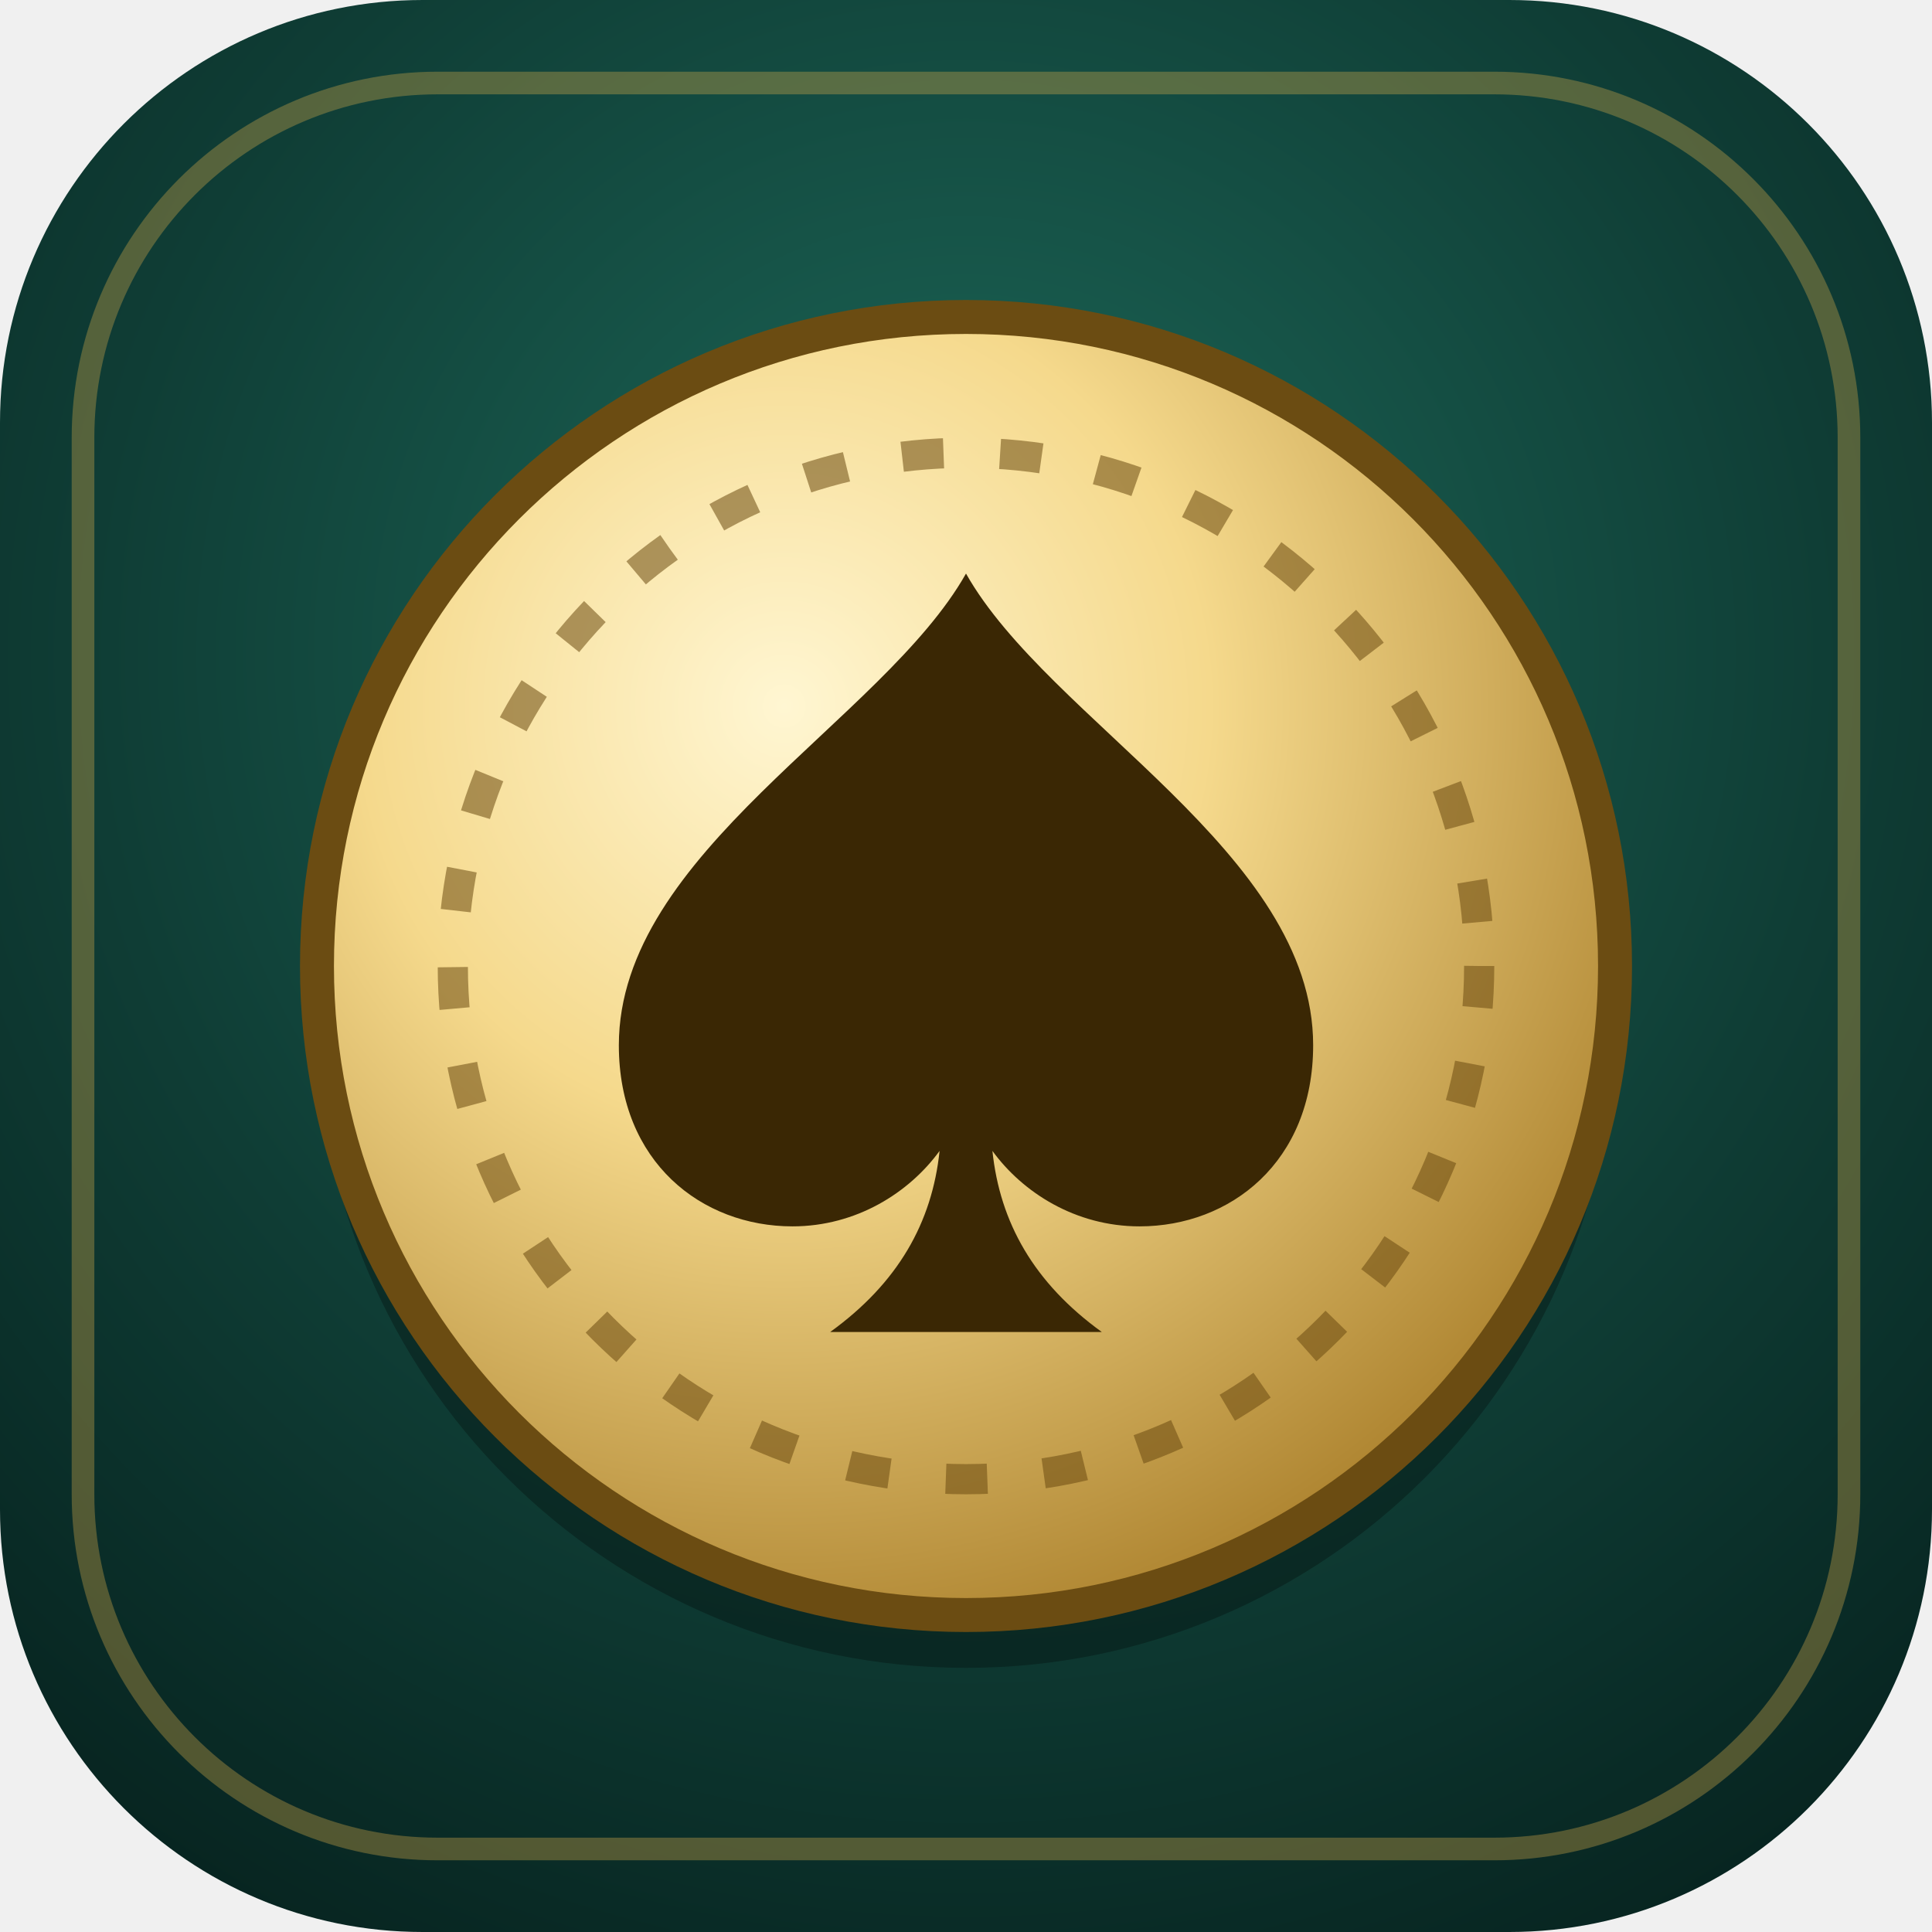
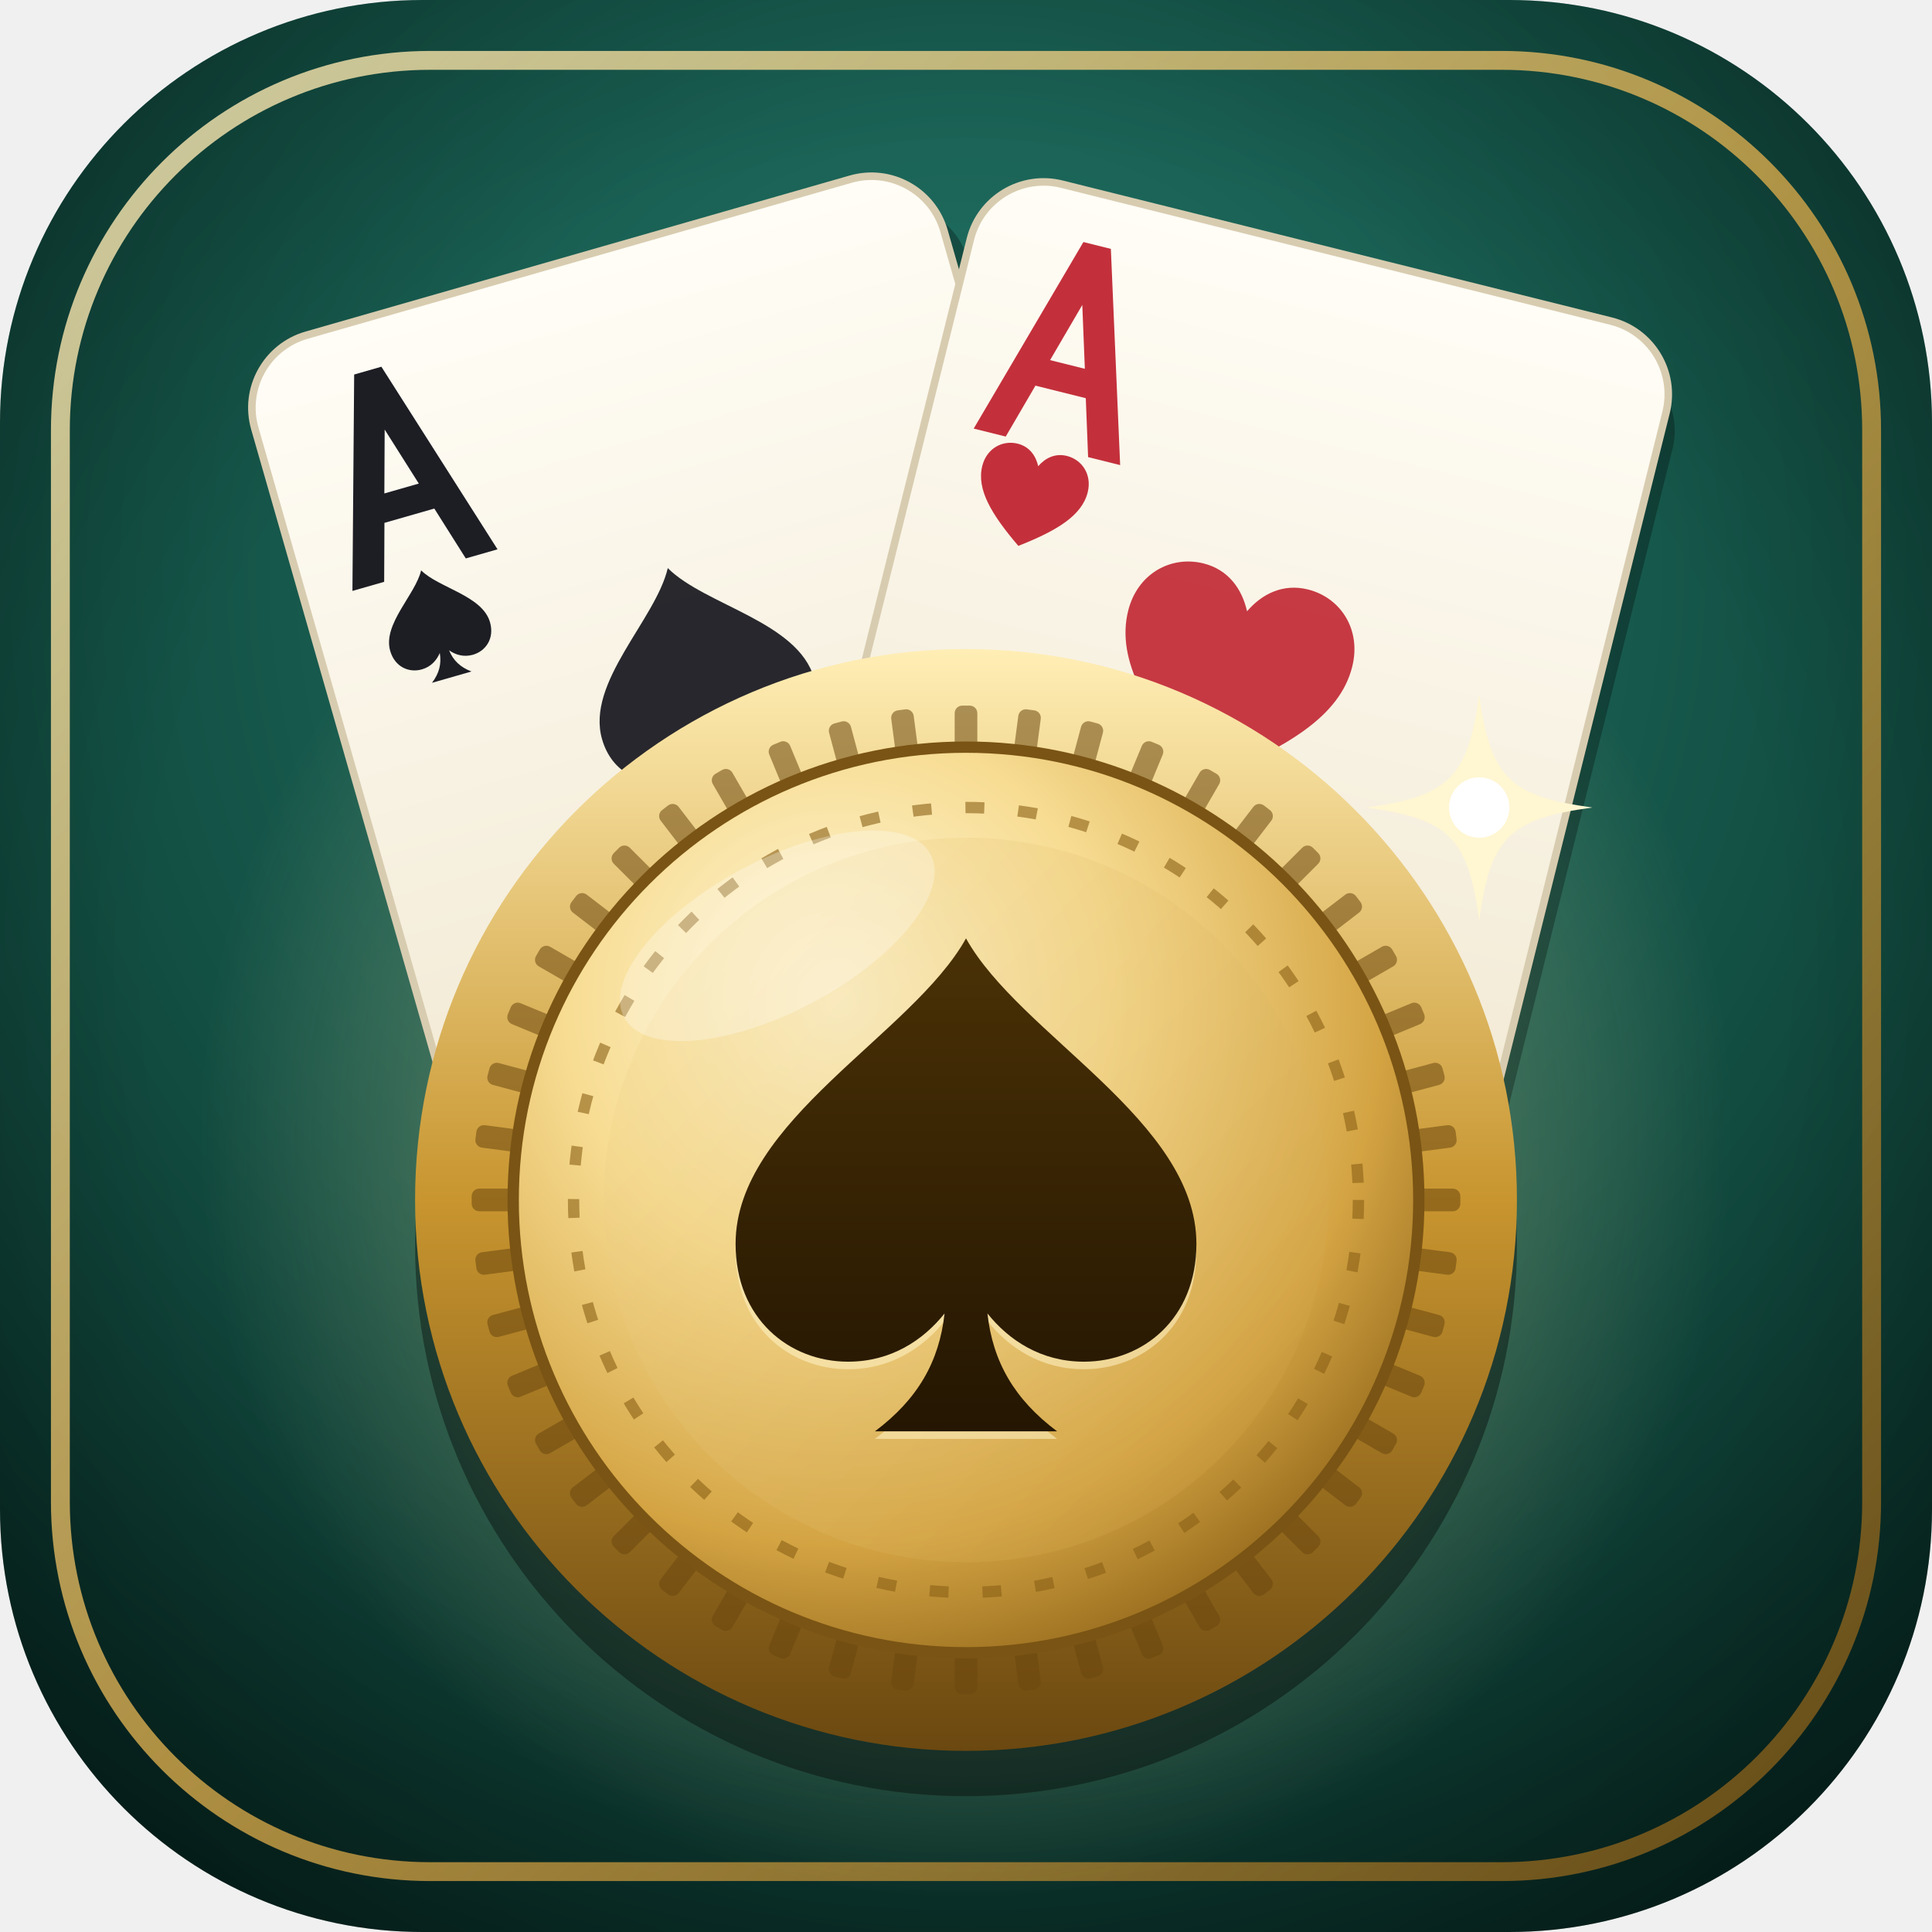
<svg xmlns="http://www.w3.org/2000/svg" viewBox="0 0 512 512">
  <defs>
-     <radialGradient id="felt" cx="50%" cy="34%" r="75%">
-       <stop offset="0" stop-color="#1d6a5a" />
-       <stop offset=".6" stop-color="#0f3d35" />
-       <stop offset="1" stop-color="#072420" />
+     <radialGradient id="felt" cx="50%" cy="30%" r="80%">
+       <stop offset="0" stop-color="#23786a" />
+       <stop offset=".55" stop-color="#135044" />
+       <stop offset="1" stop-color="#06221d" />
    </radialGradient>
-     <radialGradient id="gold" cx="36%" cy="30%" r="78%">
-       <stop offset="0" stop-color="#fff6d2" />
-       <stop offset=".42" stop-color="#f5d98c" />
-       <stop offset="1" stop-color="#a87d28" />
+     <radialGradient id="vig" cx="50%" cy="50%" r="70%">
+       <stop offset=".6" stop-color="#000" stop-opacity="0" />
+       <stop offset="1" stop-color="#000" stop-opacity=".35" />
+     </radialGradient>
+     <linearGradient id="brass" x1="0" y1="0" x2="1" y2="1">
+       <stop offset="0" stop-color="#fff0bf" />
+       <stop offset=".5" stop-color="#d9ab4c" />
+       <stop offset="1" stop-color="#7a5414" />
+     </linearGradient>
+     <linearGradient id="paper" x1="0" y1="0" x2="0" y2="1">
+       <stop offset="0" stop-color="#fffdf6" />
+       <stop offset="1" stop-color="#efe5cc" />
+     </linearGradient>
+     <radialGradient id="gold" cx="36%" cy="28%" r="80%">
+       <stop offset="0" stop-color="#fff8dc" />
+       <stop offset=".38" stop-color="#f7dc92" />
+       <stop offset=".75" stop-color="#d4a443" />
+       <stop offset="1" stop-color="#8f6418" />
+     </radialGradient>
+     <linearGradient id="rim" x1="0" y1="0" x2="0" y2="1">
+       <stop offset="0" stop-color="#ffeeb5" />
+       <stop offset=".5" stop-color="#c8952f" />
+       <stop offset="1" stop-color="#6b4810" />
+     </linearGradient>
+     <linearGradient id="face" x1="0" y1="0" x2="1" y2="1">
+       <stop offset="0" stop-color="#f9e2a0" />
+       <stop offset="1" stop-color="#c99736" />
+     </linearGradient>
+     <linearGradient id="spade" x1="0" y1="0" x2="0" y2="1">
+       <stop offset="0" stop-color="#4a3106" />
+       <stop offset="1" stop-color="#241602" />
+     </linearGradient>
+     <radialGradient id="glow" cx="50%" cy="50%" r="50%">
+       <stop offset="0" stop-color="#ffe9a8" stop-opacity=".55" />
+       <stop offset="1" stop-color="#ffe9a8" stop-opacity="0" />
    </radialGradient>
  </defs>
  <rect width="512" height="512" rx="112" fill="url(#felt)" />
-   <rect x="22" y="22" width="468" height="468" rx="94" fill="none" stroke="#d9ab4c" stroke-opacity=".35" stroke-width="6" />
-   <g transform="translate(256 256)">
-     <circle r="172" fill="#000" fill-opacity=".28" transform="translate(0 14)" />
-     <circle r="172" fill="url(#gold)" stroke="#6b4c12" stroke-width="9" />
-     <circle r="136" fill="none" stroke="#6b4c12" stroke-opacity=".55" stroke-width="8" stroke-dasharray="11 15" />
-     <path fill="#3a2704" d="M0-104c22 39 92 74 92 125 0 31-22 48-46 48-17 0-31-9-39-20 2 19 11 35 29 48h-72c18-13 27-29 29-48-8 11-22 20-39 20-24 0-46-17-46-48 0-51 70-86 92-125z" />
+   <rect width="512" height="512" rx="112" fill="url(#vig)" />
+   <rect x="16" y="16" width="480" height="480" rx="98" fill="none" stroke="url(#brass)" stroke-width="5" stroke-opacity=".8" />
+   <g transform="translate(256 256) scale(1) translate(-256 -256)">
+     <circle cx="256" cy="300" r="205" fill="url(#glow)" />
+     <g transform="translate(190 196) rotate(-16)">
+       <rect x="-95" y="-133" width="190" height="266" rx="20" fill="#000" fill-opacity=".28" transform="translate(4 9)" />
+       <rect x="-95" y="-133" width="190" height="266" rx="20" fill="url(#paper)" stroke="#d8ccb0" stroke-width="2" />
+       <g fill="#1d1d24">
+         <path d="M-16 22 L-3 -22 L3 -22 L16 22 L9 22 L5.5 10 L-5.5 10 L-9 22 Z M-3.8 4 L3.8 4 L0 -9 Z" transform="translate(-62 -92) scale(1.25)" />
+         <path d="M50 4C60 22 93 38 93 61c0 14-10 22-21 22-8 0-14-4-18-9 1 9 5 16 13 22H33c8-6 12-13 13-22-4 5-10 9-18 9C17 83 7 75 7 61 7 38 40 22 50 4z" transform="translate(-79 -66) scale(.32)" />
+         <path d="M50 4C60 22 93 38 93 61c0 14-10 22-21 22-8 0-14-4-18-9 1 9 5 16 13 22H33c8-6 12-13 13-22-4 5-10 9-18 9C17 83 7 75 7 61 7 38 40 22 50 4z" transform="translate(-34 -50) scale(.68)" opacity=".95" />
+       </g>
+     </g>
+     <g transform="translate(322 196) rotate(14)">
+       <rect x="-95" y="-133" width="190" height="266" rx="20" fill="#000" fill-opacity=".28" transform="translate(4 9)" />
+       <rect x="-95" y="-133" width="190" height="266" rx="20" fill="url(#paper)" stroke="#d8ccb0" stroke-width="2" />
+       <g fill="#c3303b">
+         <path d="M-16 22 L-3 -22 L3 -22 L16 22 L9 22 L5.5 10 L-5.5 10 L-9 22 Z M-3.8 4 L3.8 4 L0 -9 Z" transform="translate(-62 -92) scale(1.25)" />
+         <path d="M50 90C22 70 5 53 5 33 5 18 16 8 29 8c10 0 17 6 21 14 4-8 11-14 21-14 13 0 24 10 24 25 0 20-17 37-45 57z" transform="translate(-79 -66) scale(.32)" />
+         <path d="M50 90C22 70 5 53 5 33 5 18 16 8 29 8c10 0 17 6 21 14 4-8 11-14 21-14 13 0 24 10 24 25 0 20-17 37-45 57z" transform="translate(-34 -50) scale(.68)" opacity=".95" />
+       </g>
+     </g>
+     <g transform="translate(256 318)">
+       <circle r="146" fill="#000" fill-opacity=".38" transform="translate(0 12)" />
+       <circle r="146" fill="url(#rim)" />
+       <g fill="#6b4810" fill-opacity=".55">
+         <rect x="-3" y="-131" width="6" height="12" rx="2" transform="rotate(0)" />
+         <rect x="-3" y="-131" width="6" height="12" rx="2" transform="rotate(7.5)" />
+         <rect x="-3" y="-131" width="6" height="12" rx="2" transform="rotate(15)" />
+         <rect x="-3" y="-131" width="6" height="12" rx="2" transform="rotate(22.5)" />
+         <rect x="-3" y="-131" width="6" height="12" rx="2" transform="rotate(30)" />
+         <rect x="-3" y="-131" width="6" height="12" rx="2" transform="rotate(37.5)" />
+         <rect x="-3" y="-131" width="6" height="12" rx="2" transform="rotate(45)" />
+         <rect x="-3" y="-131" width="6" height="12" rx="2" transform="rotate(52.5)" />
+         <rect x="-3" y="-131" width="6" height="12" rx="2" transform="rotate(60)" />
+         <rect x="-3" y="-131" width="6" height="12" rx="2" transform="rotate(67.5)" />
+         <rect x="-3" y="-131" width="6" height="12" rx="2" transform="rotate(75)" />
+         <rect x="-3" y="-131" width="6" height="12" rx="2" transform="rotate(82.5)" />
+         <rect x="-3" y="-131" width="6" height="12" rx="2" transform="rotate(90)" />
+         <rect x="-3" y="-131" width="6" height="12" rx="2" transform="rotate(97.5)" />
+         <rect x="-3" y="-131" width="6" height="12" rx="2" transform="rotate(105)" />
+         <rect x="-3" y="-131" width="6" height="12" rx="2" transform="rotate(112.5)" />
+         <rect x="-3" y="-131" width="6" height="12" rx="2" transform="rotate(120)" />
+         <rect x="-3" y="-131" width="6" height="12" rx="2" transform="rotate(127.5)" />
+         <rect x="-3" y="-131" width="6" height="12" rx="2" transform="rotate(135)" />
+         <rect x="-3" y="-131" width="6" height="12" rx="2" transform="rotate(142.5)" />
+         <rect x="-3" y="-131" width="6" height="12" rx="2" transform="rotate(150)" />
+         <rect x="-3" y="-131" width="6" height="12" rx="2" transform="rotate(157.5)" />
+         <rect x="-3" y="-131" width="6" height="12" rx="2" transform="rotate(165)" />
+         <rect x="-3" y="-131" width="6" height="12" rx="2" transform="rotate(172.5)" />
+         <rect x="-3" y="-131" width="6" height="12" rx="2" transform="rotate(180)" />
+         <rect x="-3" y="-131" width="6" height="12" rx="2" transform="rotate(187.5)" />
+         <rect x="-3" y="-131" width="6" height="12" rx="2" transform="rotate(195)" />
+         <rect x="-3" y="-131" width="6" height="12" rx="2" transform="rotate(202.5)" />
+         <rect x="-3" y="-131" width="6" height="12" rx="2" transform="rotate(210)" />
+         <rect x="-3" y="-131" width="6" height="12" rx="2" transform="rotate(217.5)" />
+         <rect x="-3" y="-131" width="6" height="12" rx="2" transform="rotate(225)" />
+         <rect x="-3" y="-131" width="6" height="12" rx="2" transform="rotate(232.5)" />
+         <rect x="-3" y="-131" width="6" height="12" rx="2" transform="rotate(240)" />
+         <rect x="-3" y="-131" width="6" height="12" rx="2" transform="rotate(247.5)" />
+         <rect x="-3" y="-131" width="6" height="12" rx="2" transform="rotate(255)" />
+         <rect x="-3" y="-131" width="6" height="12" rx="2" transform="rotate(262.5)" />
+         <rect x="-3" y="-131" width="6" height="12" rx="2" transform="rotate(270)" />
+         <rect x="-3" y="-131" width="6" height="12" rx="2" transform="rotate(277.5)" />
+         <rect x="-3" y="-131" width="6" height="12" rx="2" transform="rotate(285)" />
+         <rect x="-3" y="-131" width="6" height="12" rx="2" transform="rotate(292.5)" />
+         <rect x="-3" y="-131" width="6" height="12" rx="2" transform="rotate(300)" />
+         <rect x="-3" y="-131" width="6" height="12" rx="2" transform="rotate(307.5)" />
+         <rect x="-3" y="-131" width="6" height="12" rx="2" transform="rotate(315)" />
+         <rect x="-3" y="-131" width="6" height="12" rx="2" transform="rotate(322.5)" />
+         <rect x="-3" y="-131" width="6" height="12" rx="2" transform="rotate(330)" />
+         <rect x="-3" y="-131" width="6" height="12" rx="2" transform="rotate(337.5)" />
+         <rect x="-3" y="-131" width="6" height="12" rx="2" transform="rotate(345)" />
+         <rect x="-3" y="-131" width="6" height="12" rx="2" transform="rotate(352.5)" />
+       </g>
+       <circle r="120" fill="url(#gold)" stroke="#7a5414" stroke-width="3" />
+       <circle r="104" fill="none" stroke="#8a6116" stroke-opacity=".6" stroke-width="3" stroke-dasharray="5 9" />
+       <circle r="96" fill="url(#face)" fill-opacity=".35" />
+       <path d="M50 4C60 22 93 38 93 61c0 14-10 22-21 22-8 0-14-4-18-9 1 9 5 16 13 22H33c8-6 12-13 13-22-4 5-10 9-18 9C17 83 7 75 7 61 7 38 40 22 50 4z" fill="#fff3c8" fill-opacity=".55" transform="translate(-71 -73) scale(1.42)" />
+       <path d="M50 4C60 22 93 38 93 61c0 14-10 22-21 22-8 0-14-4-18-9 1 9 5 16 13 22H33c8-6 12-13 13-22-4 5-10 9-18 9C17 83 7 75 7 61 7 38 40 22 50 4z" fill="url(#spade)" transform="translate(-71 -75) scale(1.42)" />
+       <ellipse cx="-50" cy="-70" rx="46" ry="20" fill="#fff" fill-opacity=".28" transform="rotate(-28 -50 -70)" />
+     </g>
+     <g transform="translate(392 214)" fill="#fff6d2">
+       <path d="M0-30 C3-8 8-3 30 0 C8 3 3 8 0 30 C-3 8-8 3-30 0 C-8-3-3-8 0-30Z" />
+       <circle r="8" fill="#fff" />
+     </g>
  </g>
</svg>
